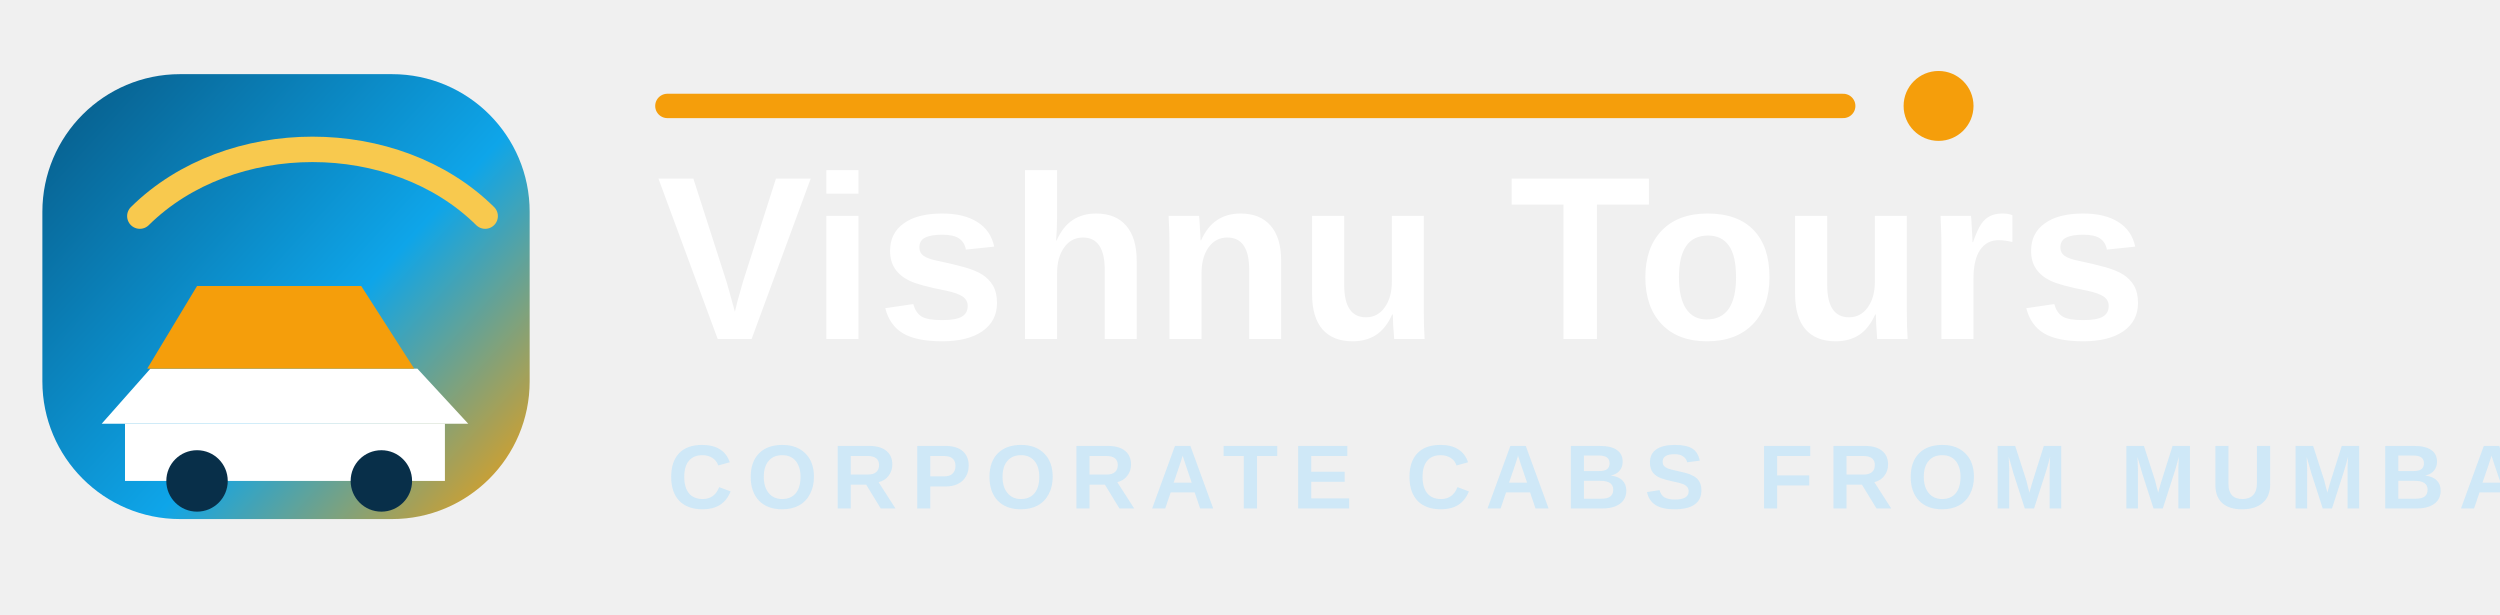
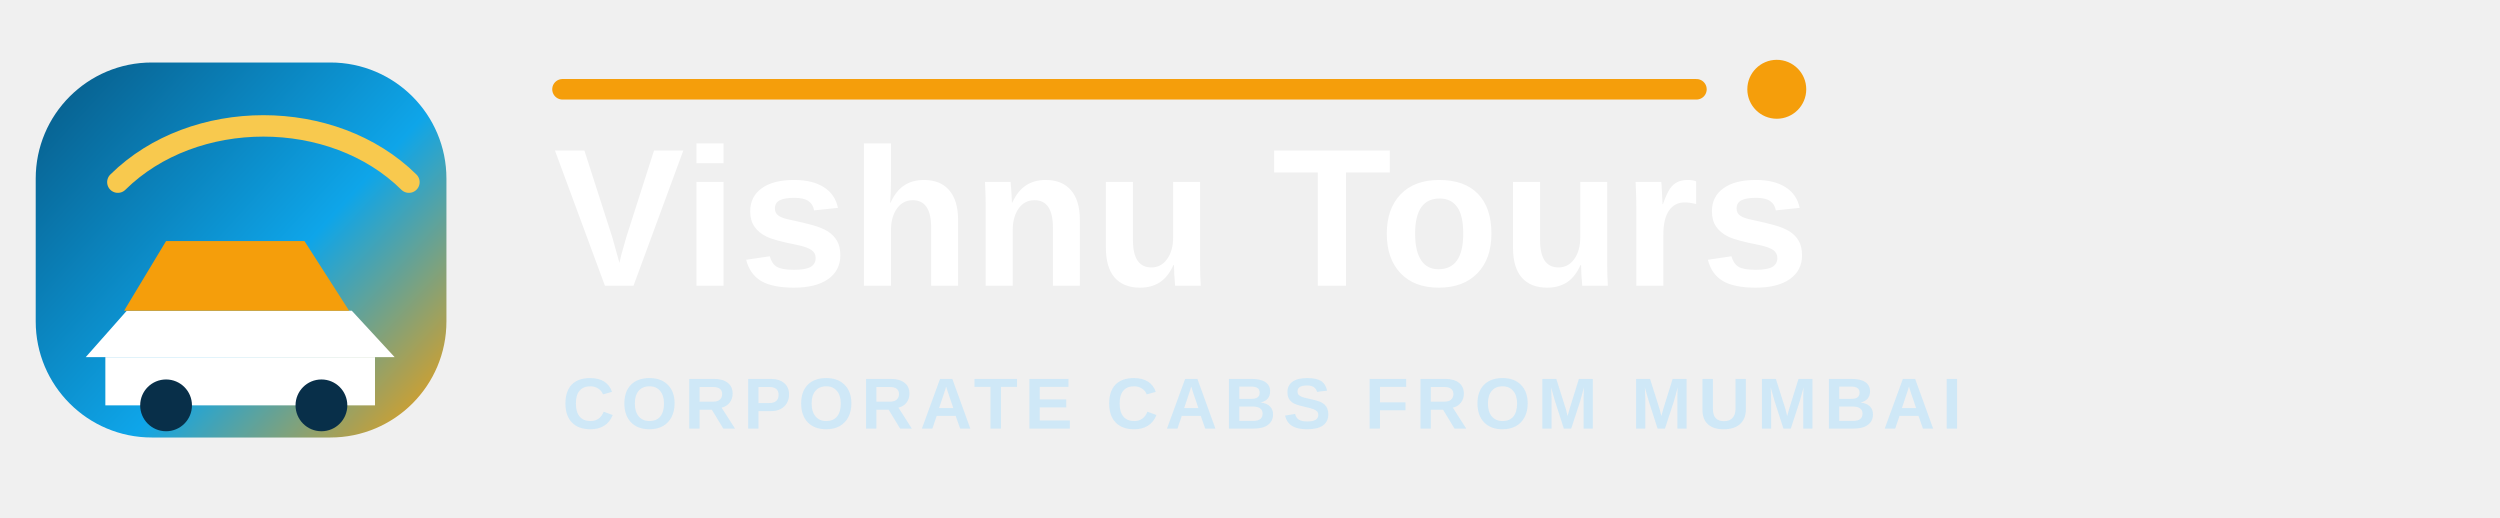
- <svg xmlns="http://www.w3.org/2000/svg" width="236" height="58" viewBox="0 0 236 58" fill="none">
+ <svg xmlns="http://www.w3.org/2000/svg" width="280" height="58" viewBox="0 0 280 58" fill="none">
  <rect x="4" y="7" width="46" height="42" rx="13" fill="url(#markGradient)" />
  <path d="M14.2 34.8H39.4L44.2 40H9.6L14.2 34.8Z" fill="#ffffff" />
  <path d="M11.8 40H42V45.4H11.8V40Z" fill="#ffffff" />
  <circle cx="18.6" cy="45.4" r="2.9" fill="#082F49" />
  <circle cx="36" cy="45.4" r="2.9" fill="#082F49" />
  <path d="M18.6 27H34.1L39.1 34.8H13.9L18.6 27Z" fill="#F59E0B" />
  <path d="M13.2 20.4C21.7 12 37.3 12 45.8 20.4" stroke="#F8C94E" stroke-width="2.4" stroke-linecap="round" />
-   <path d="M63 10H174" stroke="#F59E0B" stroke-width="2.3" stroke-linecap="round" />
-   <circle cx="183" cy="10" r="3.3" fill="#F59E0B" />
+   <path d="M63 10H190" stroke="#F59E0B" stroke-width="2.3" stroke-linecap="round" />
+   <circle cx="199" cy="10" r="3.3" fill="#F59E0B" />
  <text x="62" y="32" fill="#ffffff" font-family="'Plus Jakarta Sans', Arial, Helvetica, sans-serif" font-size="22" font-weight="900" letter-spacing=".2">Vishnu Tours</text>
-   <text x="63" y="48" fill="#CFE8F7" font-family="'Plus Jakarta Sans', Arial, Helvetica, sans-serif" font-size="8.6" font-weight="800" letter-spacing="1.3">CORPORATE CABS FROM MUMBAI</text>
+   <text x="63" y="48" fill="#CFE8F7" font-family="'Plus Jakarta Sans', Arial, Helvetica, sans-serif" font-size="8.1" font-weight="800" letter-spacing=".75">CORPORATE CABS FROM MUMBAI</text>
  <defs>
    <linearGradient id="markGradient" x1="4" y1="7" x2="50" y2="49" gradientUnits="userSpaceOnUse">
      <stop stop-color="#075985" />
      <stop offset="0.58" stop-color="#0EA5E9" />
      <stop offset="1" stop-color="#F59E0B" />
    </linearGradient>
  </defs>
</svg>
